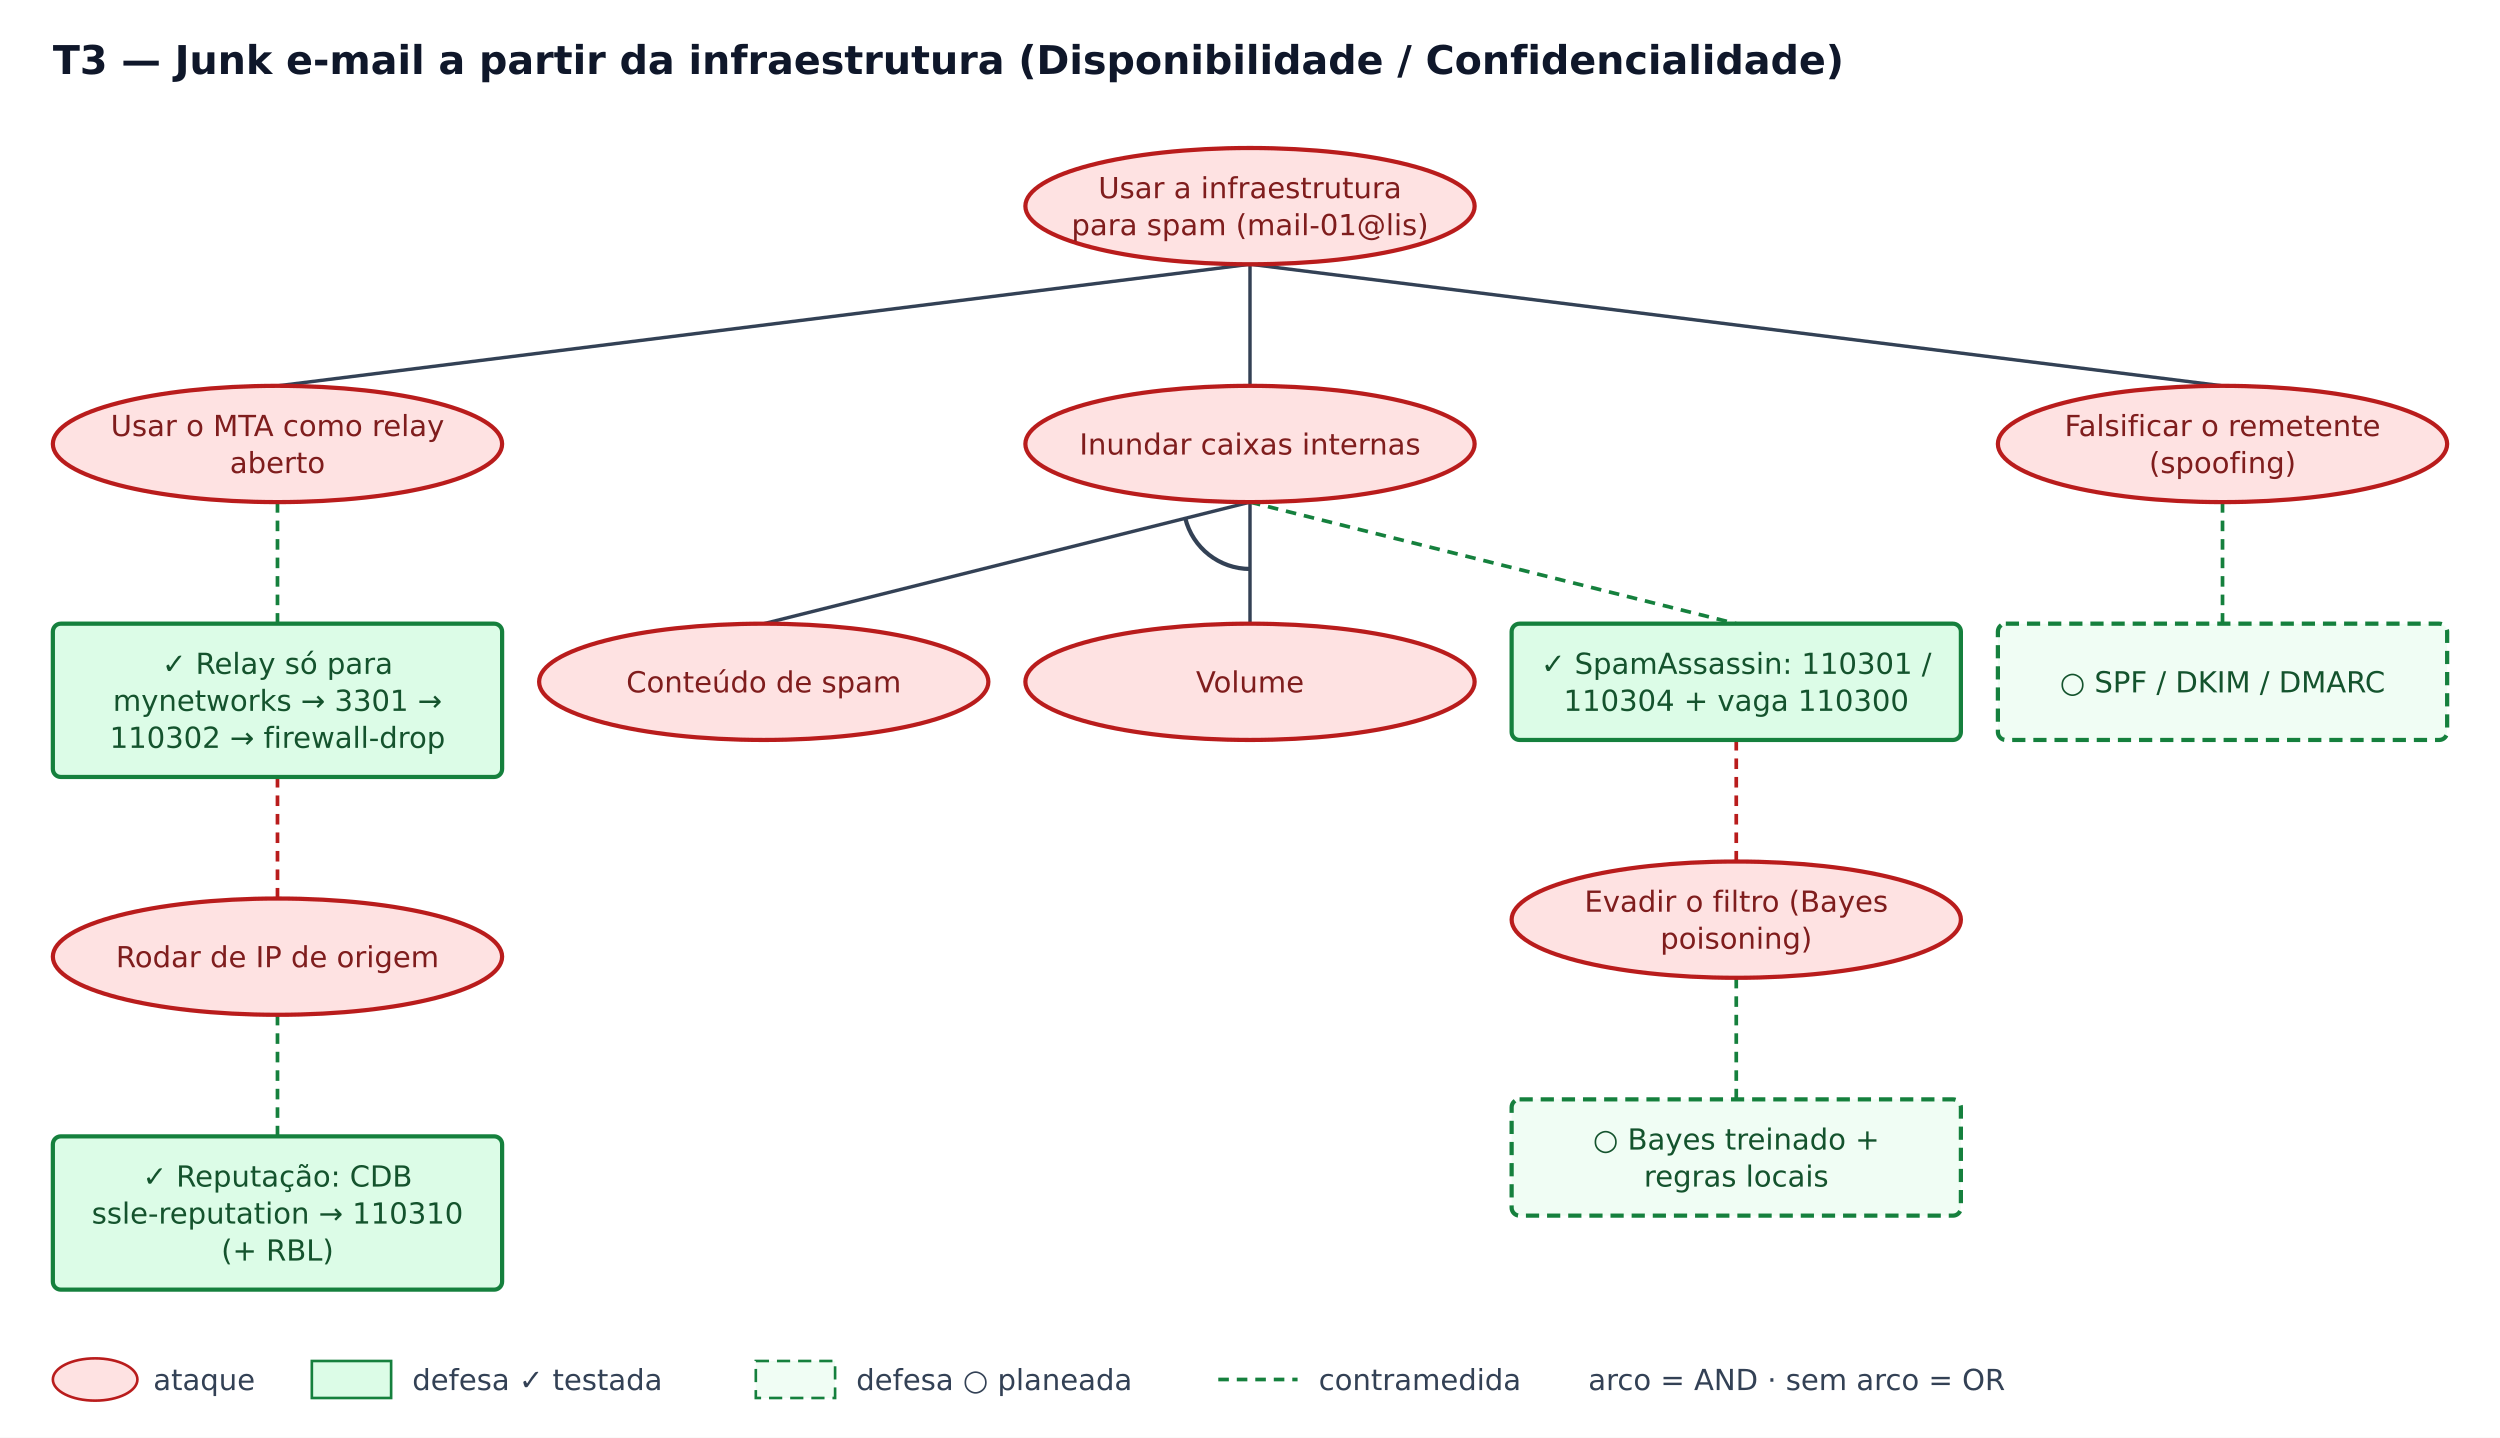
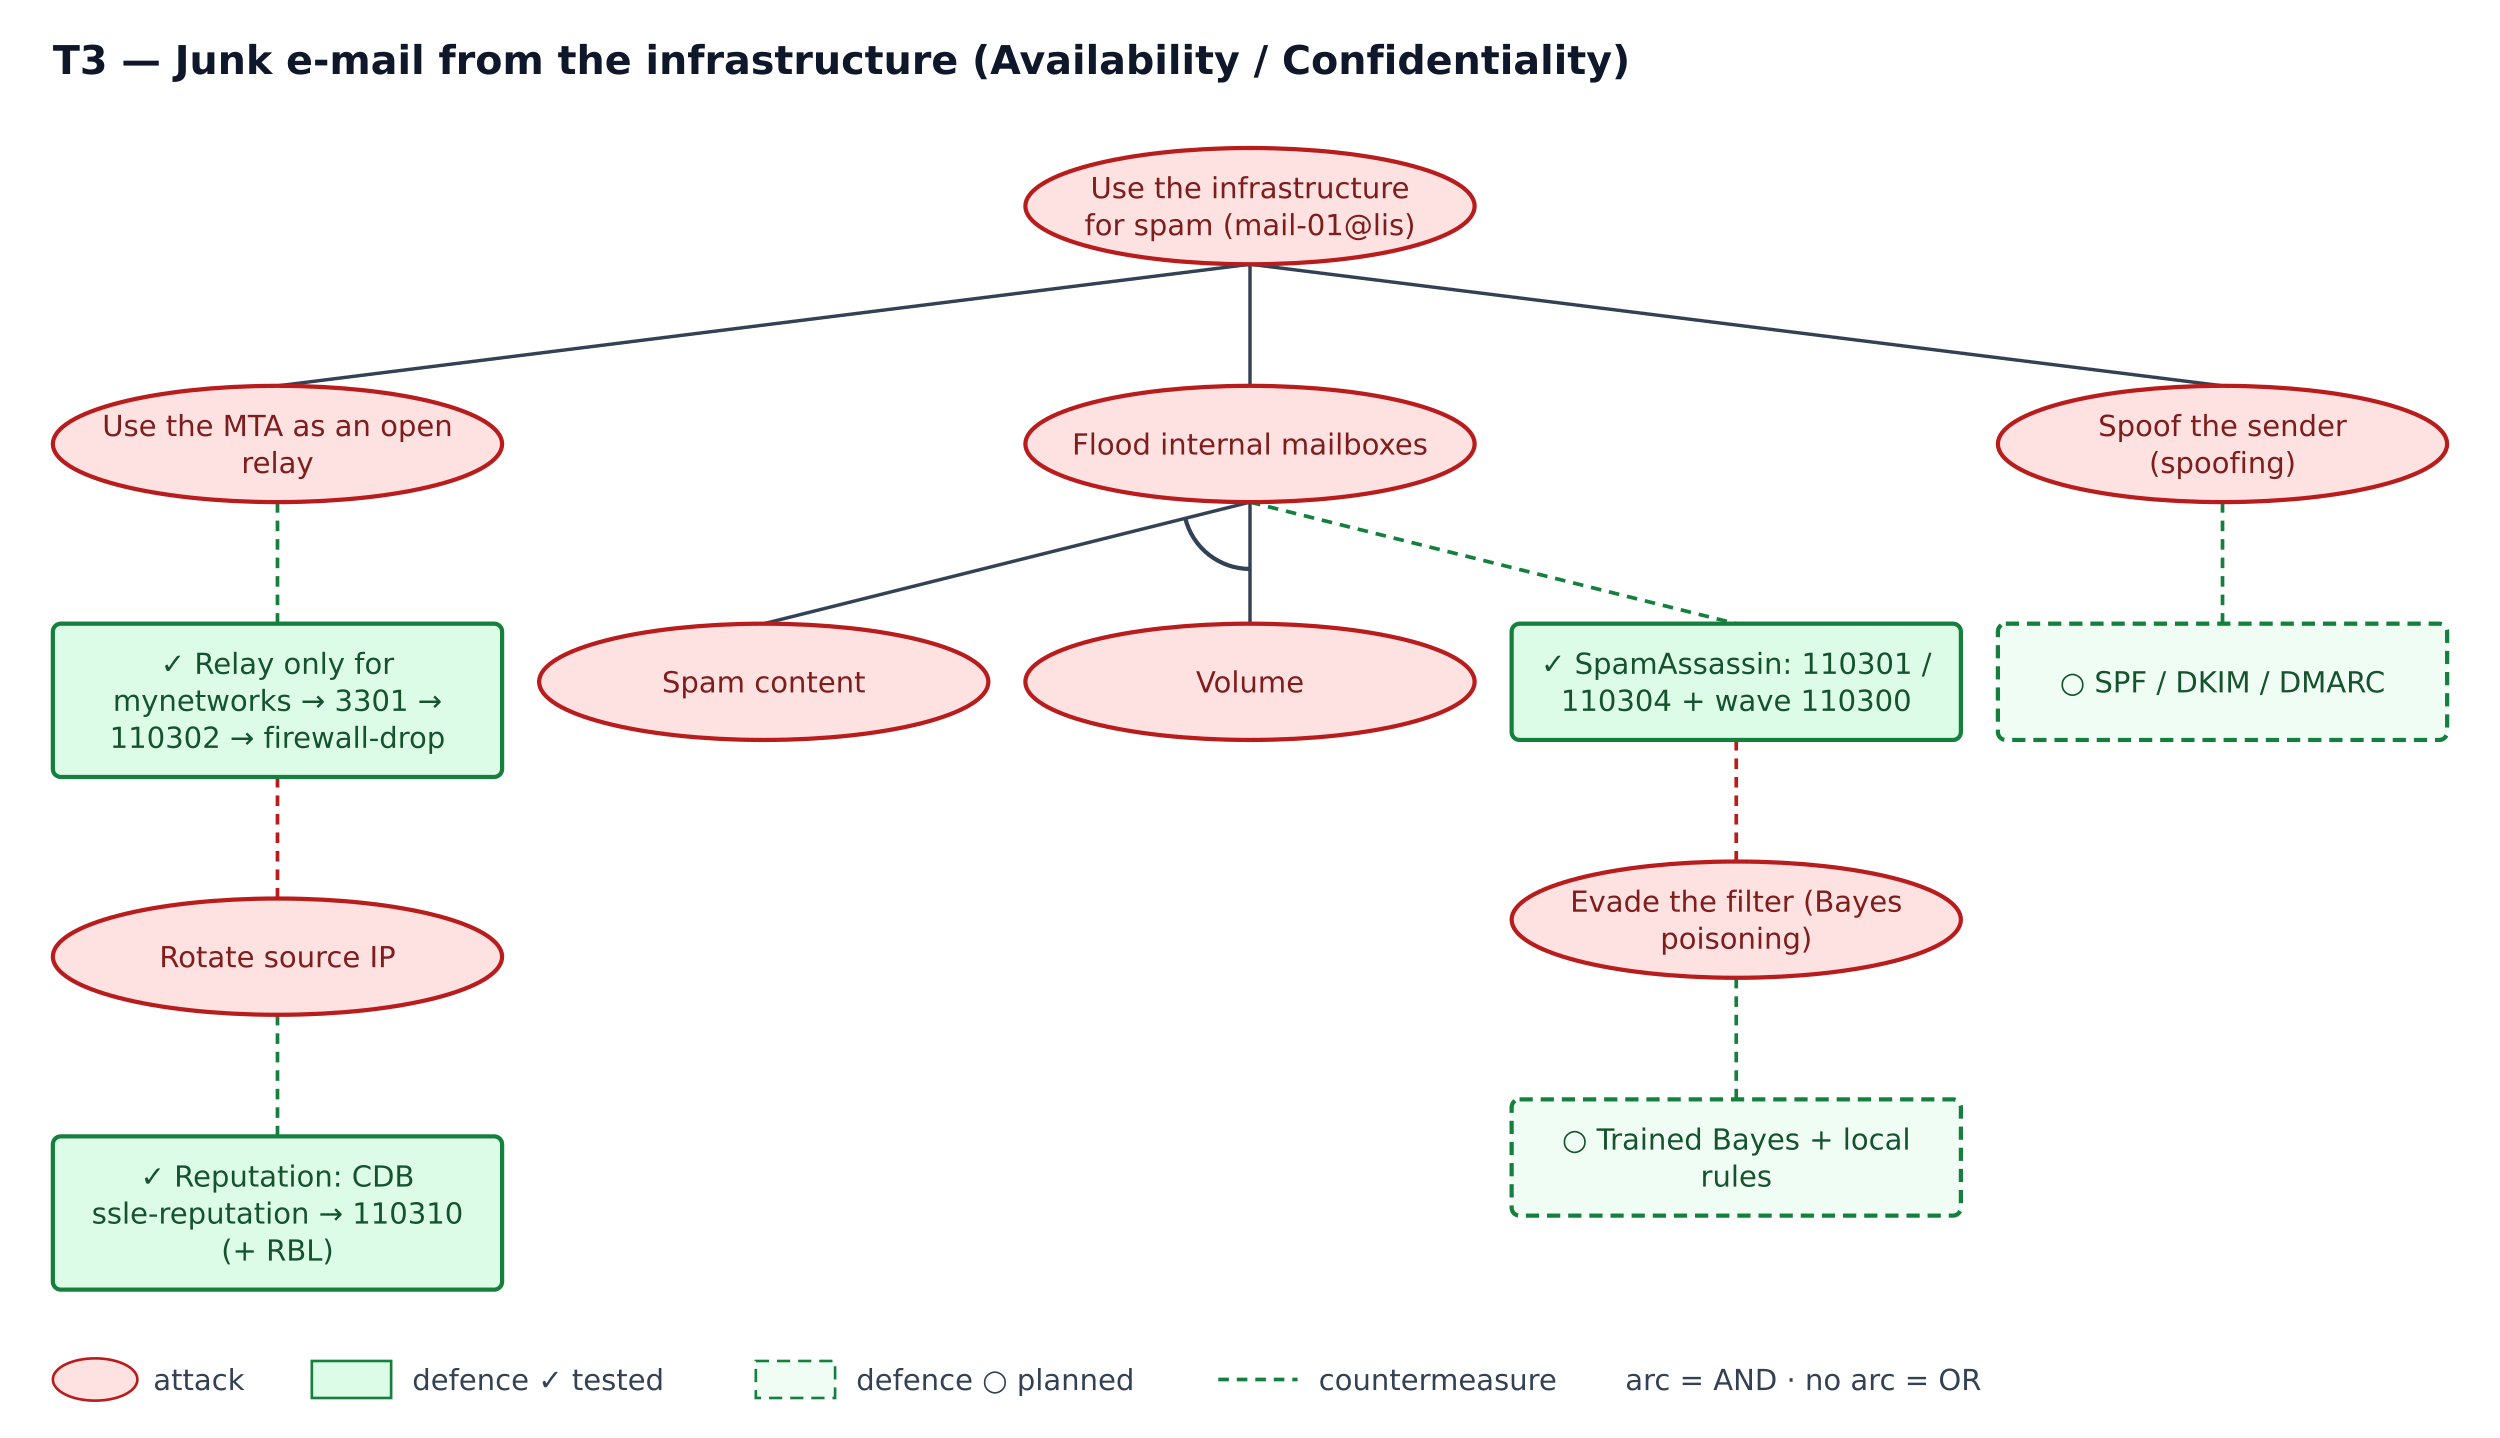
<svg xmlns="http://www.w3.org/2000/svg" width="946" height="544" viewBox="0 0 946 544" font-family="DejaVu Sans, Arial, sans-serif">
  <rect width="100%" height="100%" fill="#ffffff" />
-   <text x="20" y="28" font-size="15" font-weight="bold" fill="#0f172a">T3 — Junk e-mail a partir da infraestrutura (Disponibilidade / Confidencialidade)</text>
+   <text x="20" y="28" font-size="15" font-weight="bold" fill="#0f172a">T3 — Junk e-mail from the infrastructure (Availability / Confidentiality)</text>
  <line x1="473.0" y1="100.0" x2="105.0" y2="146.0" stroke="#334155" stroke-width="1.3" />
  <line x1="473.0" y1="100.0" x2="473.0" y2="146.0" stroke="#334155" stroke-width="1.3" />
  <line x1="473.0" y1="100.0" x2="841.0" y2="146.0" stroke="#334155" stroke-width="1.3" />
  <line x1="105.0" y1="190.0" x2="105.0" y2="236.0" stroke="#15803d" stroke-width="1.4" stroke-dasharray="4 3" />
  <line x1="105.0" y1="294.0" x2="105.0" y2="340.0" stroke="#b91c1c" stroke-width="1.4" stroke-dasharray="4 3" />
  <line x1="105.0" y1="384.0" x2="105.0" y2="430.0" stroke="#15803d" stroke-width="1.4" stroke-dasharray="4 3" />
  <line x1="473.0" y1="190.0" x2="289.0" y2="236.0" stroke="#334155" stroke-width="1.3" />
  <line x1="473.0" y1="190.0" x2="473.0" y2="236.0" stroke="#334155" stroke-width="1.3" />
  <path d="M 448.5 196.1 A 25.3 25.3 0 0 0 473.0 215.3" fill="none" stroke="#334155" stroke-width="1.6" />
  <line x1="473.0" y1="190.0" x2="657.0" y2="236.0" stroke="#15803d" stroke-width="1.4" stroke-dasharray="4 3" />
  <line x1="657.0" y1="280.0" x2="657.0" y2="326.0" stroke="#b91c1c" stroke-width="1.4" stroke-dasharray="4 3" />
  <line x1="657.0" y1="370.0" x2="657.0" y2="416.0" stroke="#15803d" stroke-width="1.4" stroke-dasharray="4 3" />
  <line x1="841.0" y1="190.0" x2="841.0" y2="236.0" stroke="#15803d" stroke-width="1.4" stroke-dasharray="4 3" />
  <rect x="20.0" y="430.0" width="170" height="58" rx="3" fill="#dcfce7" stroke="#15803d" stroke-width="1.6" />
-   <text x="105.0" y="449.0" text-anchor="middle" font-size="11" fill="#14532d">✓ Reputação: CDB</text>
+   <text x="105.0" y="449.0" text-anchor="middle" font-size="11" fill="#14532d">✓ Reputation: CDB</text>
  <text x="105.0" y="463.0" text-anchor="middle" font-size="11" fill="#14532d">ssle-reputation → 110310</text>
  <text x="105.0" y="477.0" text-anchor="middle" font-size="11" fill="#14532d">(+ RBL)</text>
  <ellipse cx="105.0" cy="362.0" rx="85" ry="22.0" fill="#fee2e2" stroke="#b91c1c" stroke-width="1.6" />
-   <text x="105.0" y="366.0" text-anchor="middle" font-size="11" fill="#7f1d1d">Rodar de IP de origem</text>
+   <text x="105.0" y="366.0" text-anchor="middle" font-size="11" fill="#7f1d1d">Rotate source IP</text>
  <rect x="20.0" y="236.0" width="170" height="58" rx="3" fill="#dcfce7" stroke="#15803d" stroke-width="1.6" />
-   <text x="105.0" y="255.0" text-anchor="middle" font-size="11" fill="#14532d">✓ Relay só para</text>
+   <text x="105.0" y="255.0" text-anchor="middle" font-size="11" fill="#14532d">✓ Relay only for</text>
  <text x="105.0" y="269.0" text-anchor="middle" font-size="11" fill="#14532d">mynetworks → 3301 →</text>
  <text x="105.0" y="283.0" text-anchor="middle" font-size="11" fill="#14532d">110302 → firewall-drop</text>
  <ellipse cx="105.0" cy="168.0" rx="85" ry="22.0" fill="#fee2e2" stroke="#b91c1c" stroke-width="1.6" />
-   <text x="105.0" y="165.0" text-anchor="middle" font-size="11" fill="#7f1d1d">Usar o MTA como relay</text>
-   <text x="105.0" y="179.0" text-anchor="middle" font-size="11" fill="#7f1d1d">aberto</text>
+   <text x="105.0" y="165.0" text-anchor="middle" font-size="11" fill="#7f1d1d">Use the MTA as an open</text>
+   <text x="105.0" y="179.0" text-anchor="middle" font-size="11" fill="#7f1d1d">relay</text>
  <ellipse cx="289.0" cy="258.0" rx="85" ry="22.0" fill="#fee2e2" stroke="#b91c1c" stroke-width="1.6" />
-   <text x="289.0" y="262.0" text-anchor="middle" font-size="11" fill="#7f1d1d">Conteúdo de spam</text>
+   <text x="289.0" y="262.0" text-anchor="middle" font-size="11" fill="#7f1d1d">Spam content</text>
  <ellipse cx="473.0" cy="258.0" rx="85" ry="22.0" fill="#fee2e2" stroke="#b91c1c" stroke-width="1.6" />
  <text x="473.0" y="262.0" text-anchor="middle" font-size="11" fill="#7f1d1d">Volume</text>
  <rect x="572.0" y="416.0" width="170" height="44" rx="3" fill="#f0fdf4" stroke="#15803d" stroke-width="1.6" stroke-dasharray="5 3" />
-   <text x="657.0" y="435.0" text-anchor="middle" font-size="11" fill="#14532d">○ Bayes treinado +</text>
-   <text x="657.0" y="449.0" text-anchor="middle" font-size="11" fill="#14532d">regras locais</text>
+   <text x="657.0" y="435.0" text-anchor="middle" font-size="11" fill="#14532d">○ Trained Bayes + local</text>
+   <text x="657.0" y="449.0" text-anchor="middle" font-size="11" fill="#14532d">rules</text>
  <ellipse cx="657.0" cy="348.0" rx="85" ry="22.0" fill="#fee2e2" stroke="#b91c1c" stroke-width="1.6" />
-   <text x="657.0" y="345.0" text-anchor="middle" font-size="11" fill="#7f1d1d">Evadir o filtro (Bayes</text>
+   <text x="657.0" y="345.0" text-anchor="middle" font-size="11" fill="#7f1d1d">Evade the filter (Bayes</text>
  <text x="657.0" y="359.0" text-anchor="middle" font-size="11" fill="#7f1d1d">poisoning)</text>
  <rect x="572.0" y="236.0" width="170" height="44" rx="3" fill="#dcfce7" stroke="#15803d" stroke-width="1.6" />
  <text x="657.0" y="255.0" text-anchor="middle" font-size="11" fill="#14532d">✓ SpamAssassin: 110301 /</text>
-   <text x="657.0" y="269.0" text-anchor="middle" font-size="11" fill="#14532d">110304 + vaga 110300</text>
+   <text x="657.0" y="269.0" text-anchor="middle" font-size="11" fill="#14532d">110304 + wave 110300</text>
  <ellipse cx="473.0" cy="168.0" rx="85" ry="22.0" fill="#fee2e2" stroke="#b91c1c" stroke-width="1.6" />
-   <text x="473.0" y="172.0" text-anchor="middle" font-size="11" fill="#7f1d1d">Inundar caixas internas</text>
+   <text x="473.0" y="172.0" text-anchor="middle" font-size="11" fill="#7f1d1d">Flood internal mailboxes</text>
  <rect x="756.0" y="236.0" width="170" height="44" rx="3" fill="#f0fdf4" stroke="#15803d" stroke-width="1.6" stroke-dasharray="5 3" />
  <text x="841.0" y="262.0" text-anchor="middle" font-size="11" fill="#14532d">○ SPF / DKIM / DMARC</text>
  <ellipse cx="841.0" cy="168.0" rx="85" ry="22.0" fill="#fee2e2" stroke="#b91c1c" stroke-width="1.6" />
-   <text x="841.0" y="165.0" text-anchor="middle" font-size="11" fill="#7f1d1d">Falsificar o remetente</text>
+   <text x="841.0" y="165.0" text-anchor="middle" font-size="11" fill="#7f1d1d">Spoof the sender</text>
  <text x="841.0" y="179.0" text-anchor="middle" font-size="11" fill="#7f1d1d">(spoofing)</text>
  <ellipse cx="473.0" cy="78.0" rx="85" ry="22.0" fill="#fee2e2" stroke="#b91c1c" stroke-width="1.6" />
-   <text x="473.0" y="75.0" text-anchor="middle" font-size="11" fill="#7f1d1d">Usar a infraestrutura</text>
-   <text x="473.0" y="89.0" text-anchor="middle" font-size="11" fill="#7f1d1d">para spam (mail-01@lis)</text>
+   <text x="473.0" y="75.0" text-anchor="middle" font-size="11" fill="#7f1d1d">Use the infrastructure</text>
+   <text x="473.0" y="89.0" text-anchor="middle" font-size="11" fill="#7f1d1d">for spam (mail-01@lis)</text>
  <ellipse cx="36" cy="522" rx="16" ry="8" fill="#fee2e2" stroke="#b91c1c" />
-   <text x="58" y="526" font-size="11" fill="#334155">ataque</text>
+   <text x="58" y="526" font-size="11" fill="#334155">attack</text>
  <rect x="118" y="515" width="30" height="14" fill="#dcfce7" stroke="#15803d" />
-   <text x="156" y="526" font-size="11" fill="#334155">defesa ✓ testada</text>
+   <text x="156" y="526" font-size="11" fill="#334155">defence ✓ tested</text>
  <rect x="286" y="515" width="30" height="14" fill="#f0fdf4" stroke="#15803d" stroke-dasharray="5 3" />
-   <text x="324" y="526" font-size="11" fill="#334155">defesa ○ planeada</text>
+   <text x="324" y="526" font-size="11" fill="#334155">defence ○ planned</text>
  <line x1="461" y1="522" x2="491" y2="522" stroke="#15803d" stroke-dasharray="4 3" stroke-width="1.4" />
-   <text x="499" y="526" font-size="11" fill="#334155">contramedida</text>
-   <text x="601" y="526" font-size="11" fill="#334155">arco = AND · sem arco = OR</text>
+   <text x="499" y="526" font-size="11" fill="#334155">countermeasure</text>
+   <text x="615" y="526" font-size="11" fill="#334155">arc = AND · no arc = OR</text>
</svg>
